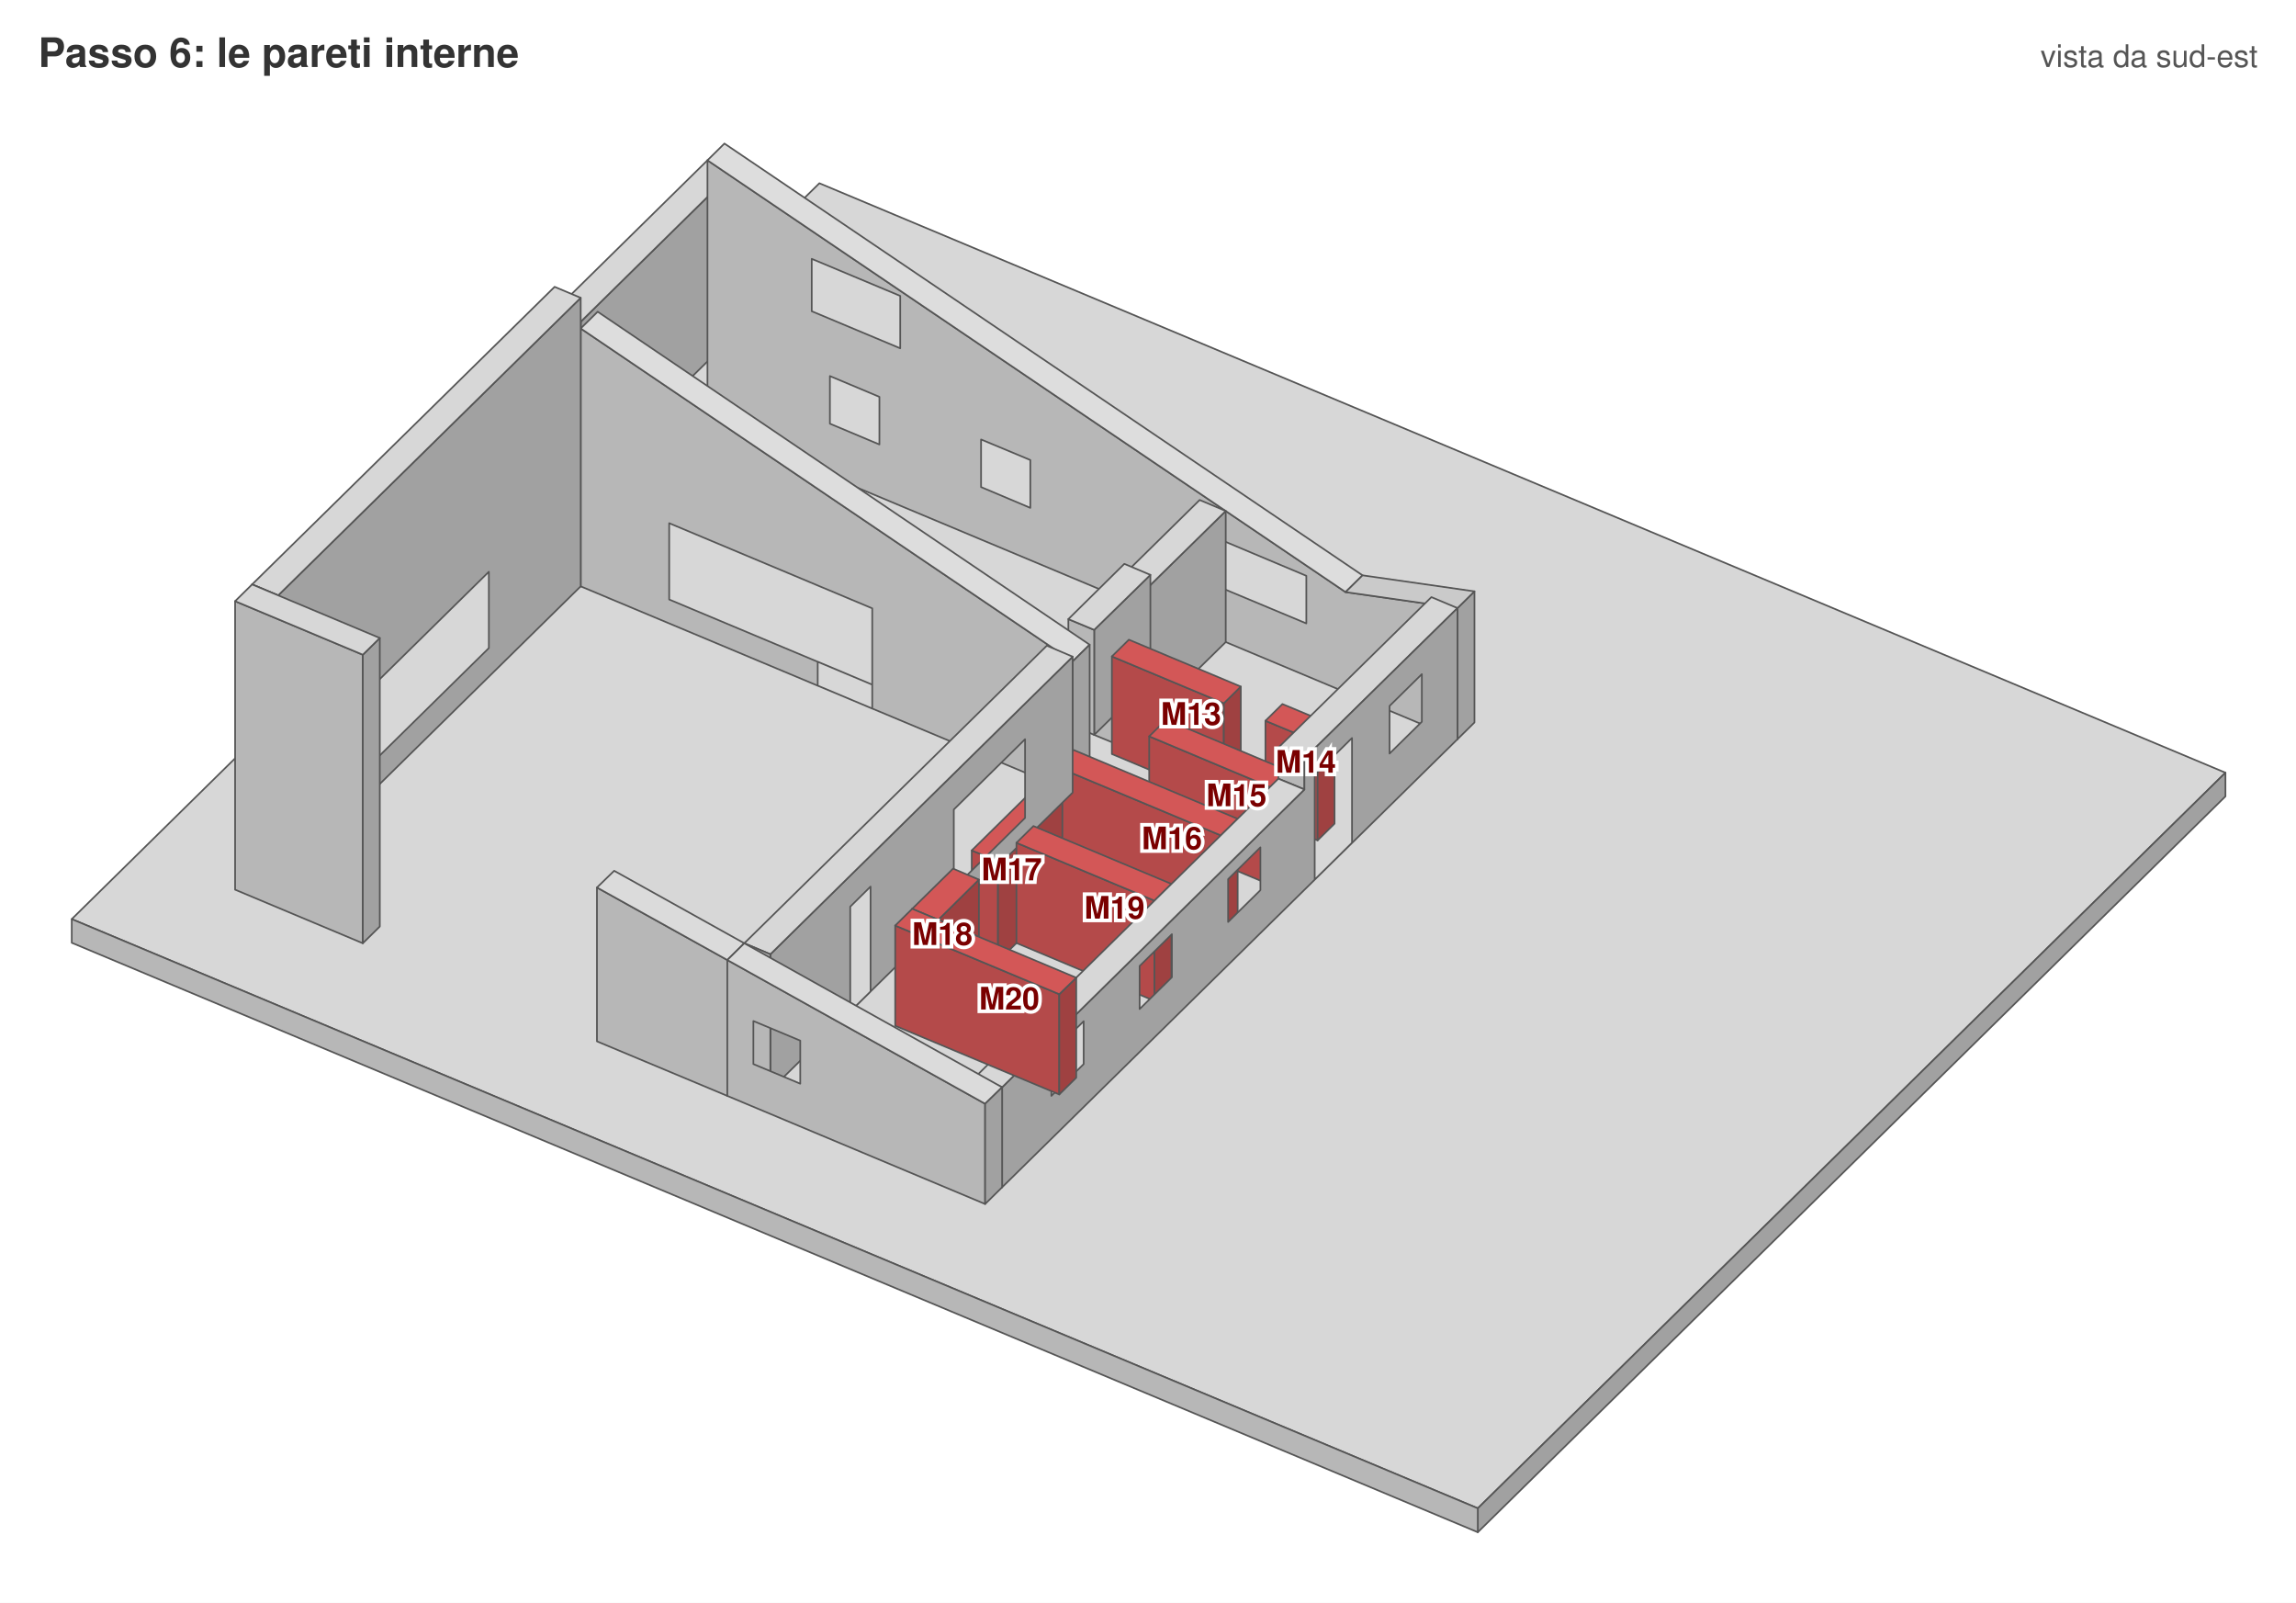
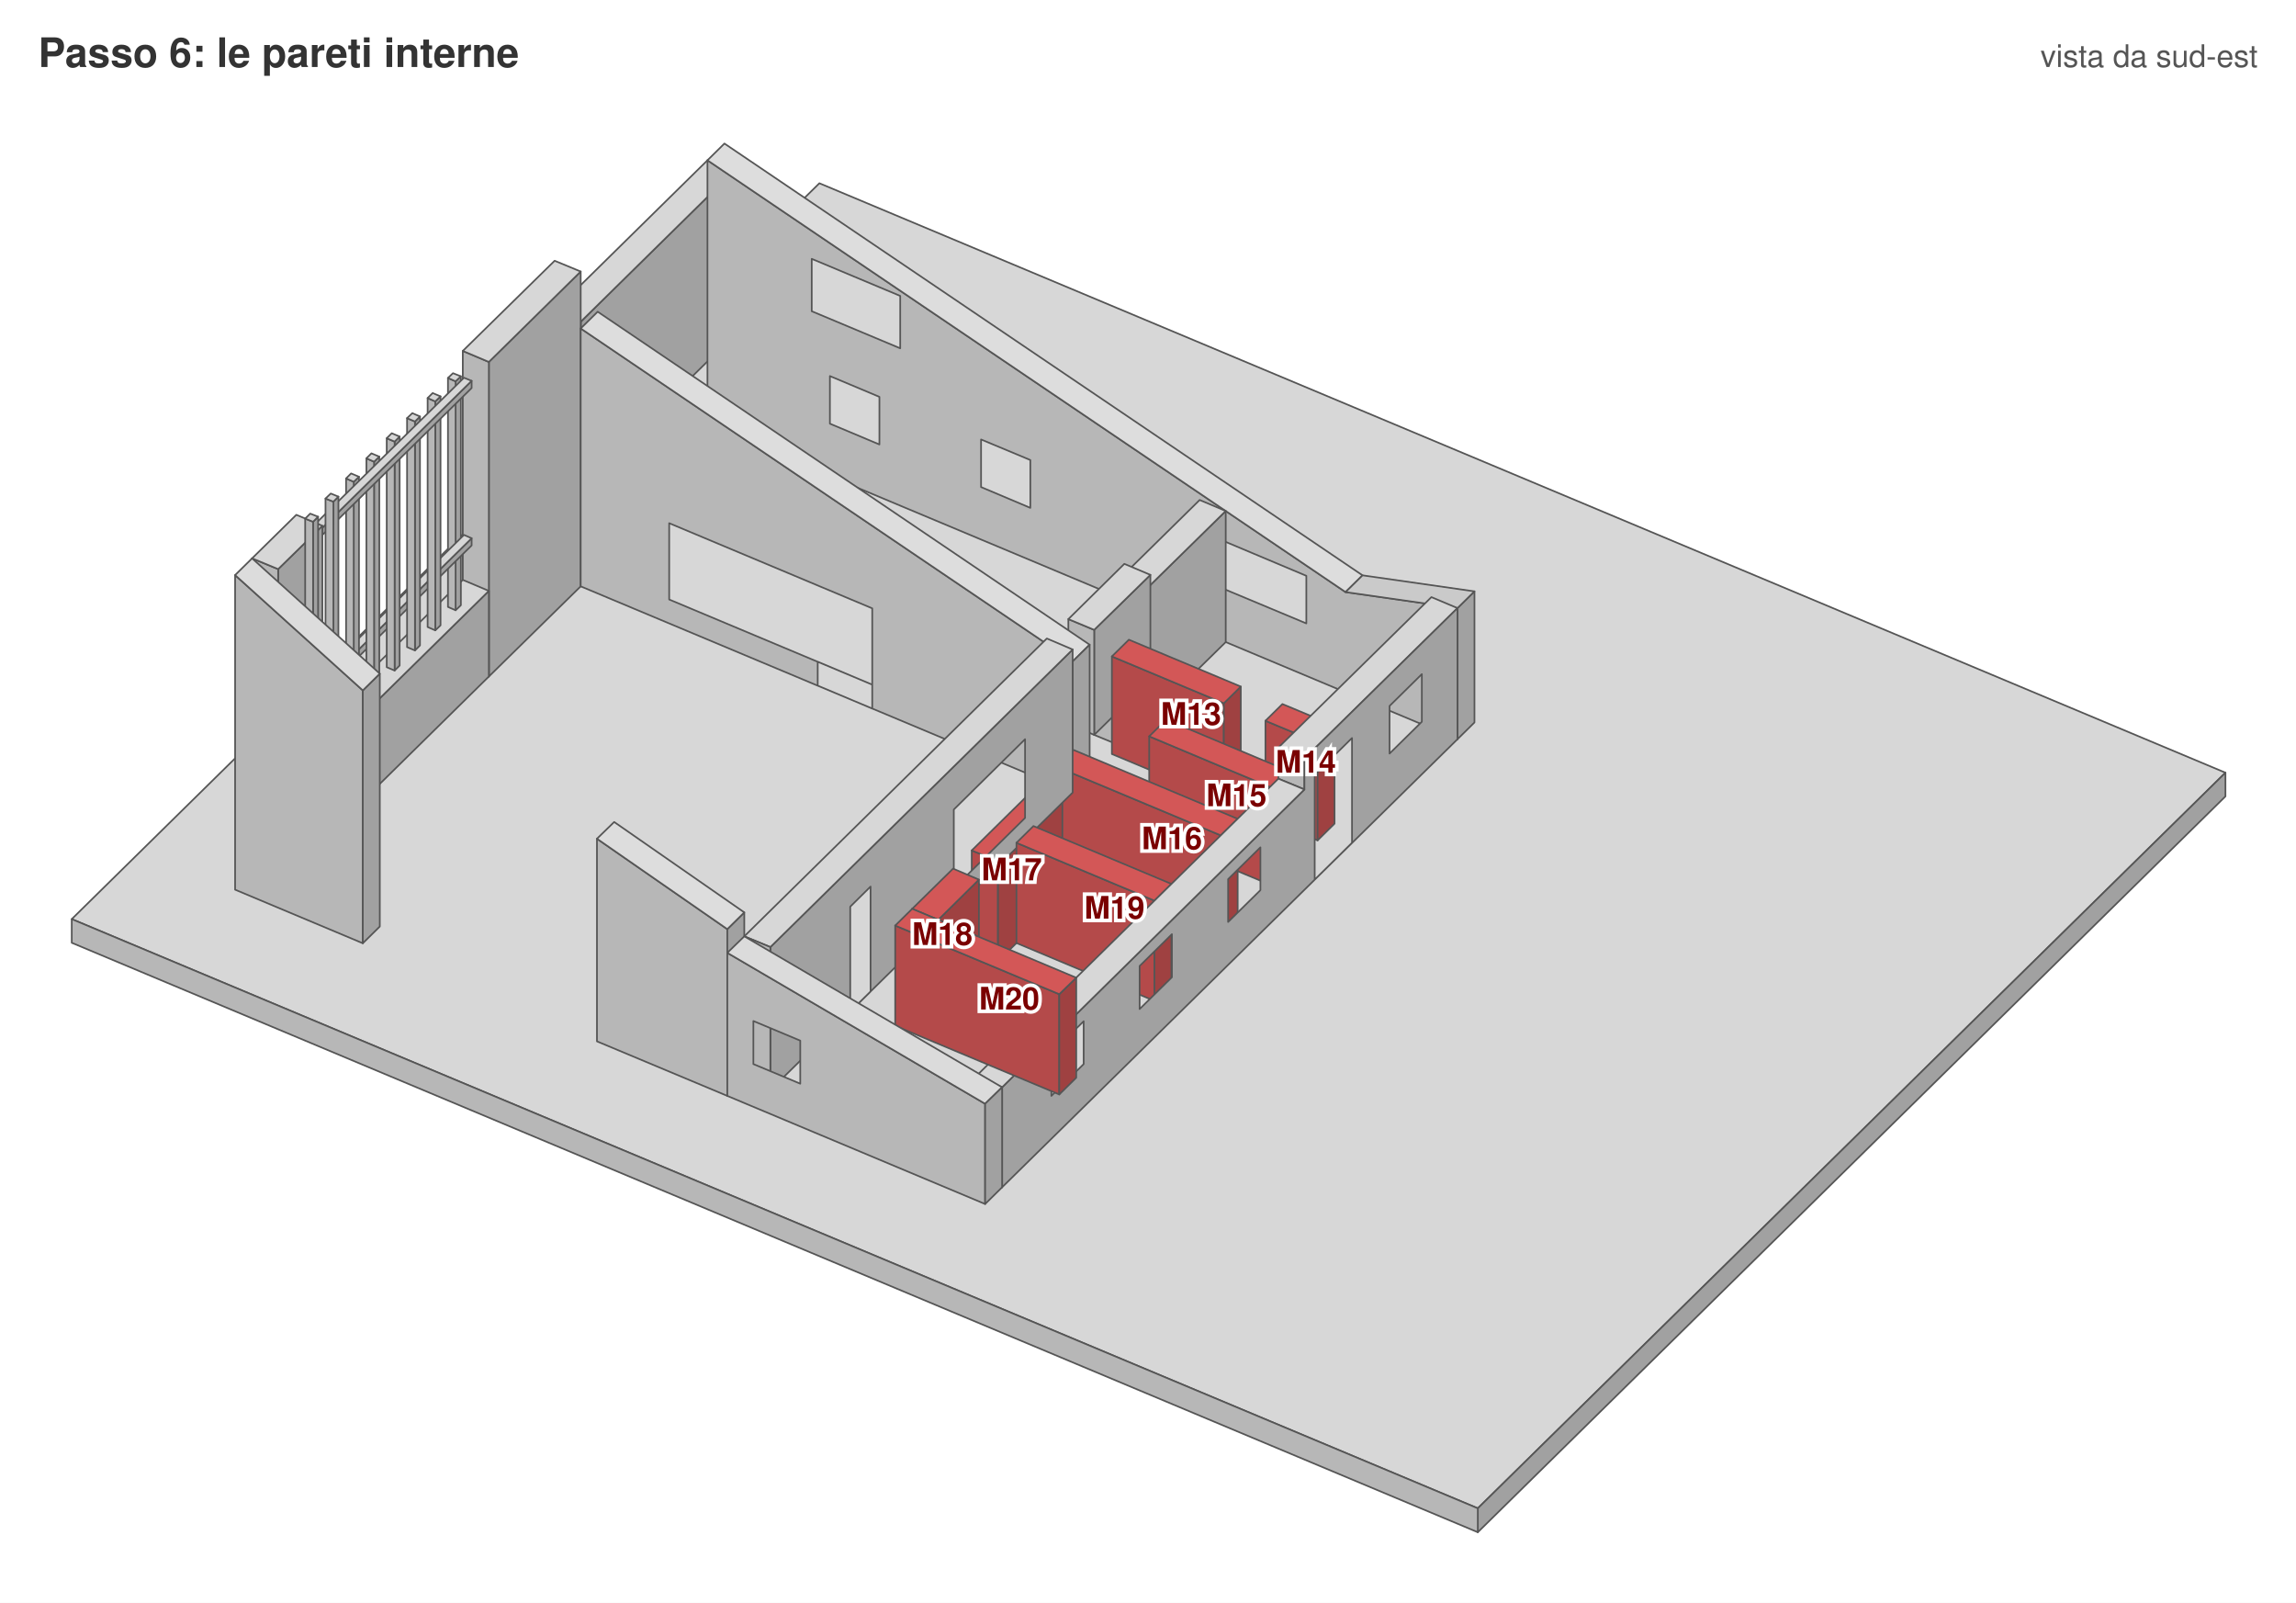
<svg xmlns="http://www.w3.org/2000/svg" viewBox="0 0 960 670" width="960" height="670">
  <rect width="100%" height="100%" fill="#ffffff" />
  <text x="16" y="28" font-family="Helvetica, Arial, sans-serif" font-size="17" font-weight="bold" fill="#333">Passo 6: le pareti interne</text>
  <path d="M 342.6 76.6 L 930.5 323.0 L 617.9 630.5 L 30.0 384.2 Z" fill="rgb(215,215,215)" fill-rule="evenodd" stroke="#555" stroke-width="0.7" stroke-linejoin="round" />
  <path d="M 930.5 332.9 L 617.9 640.5 L 617.9 630.5 L 930.5 323.0 Z" fill="rgb(161,161,161)" fill-rule="evenodd" stroke="#555" stroke-width="0.7" stroke-linejoin="round" />
  <path d="M 617.9 640.5 L 30.0 394.1 L 30.0 384.2 L 617.9 630.5 Z" fill="rgb(183,183,183)" fill-rule="evenodd" stroke="#555" stroke-width="0.7" stroke-linejoin="round" />
  <path d="M 306.7 182.2 L 242.8 245.1 L 242.8 134.5 L 306.7 71.6 Z M 303.2 163.8 L 276.9 189.6 L 276.9 169.7 L 303.2 143.8 Z" fill="rgb(161,161,161)" fill-rule="evenodd" stroke="#555" stroke-width="0.7" stroke-linejoin="round" />
  <path d="M 231.9 240.5 L 231.9 129.9 L 242.8 134.5 L 242.8 245.1 Z" fill="rgb(183,183,183)" fill-rule="evenodd" stroke="#555" stroke-width="0.7" stroke-linejoin="round" />
  <path d="M 231.9 129.9 L 295.8 67.0 L 306.7 71.6 L 242.8 134.5 Z" fill="rgb(215,215,215)" fill-rule="evenodd" stroke="#555" stroke-width="0.7" stroke-linejoin="round" />
  <path d="M 295.8 177.6 L 609.4 309.0 L 609.4 254.2 L 562.6 247.5 L 295.8 67.0 Z M 347.0 177.1 L 367.7 185.8 L 367.7 165.9 L 347.0 157.2 Z M 410.2 203.6 L 430.8 212.3 L 430.8 192.3 L 410.2 183.7 Z M 510.3 245.6 L 546.2 260.6 L 546.2 240.7 L 510.3 225.6 Z M 339.4 130.1 L 376.4 145.6 L 376.4 123.7 L 339.4 108.2 Z" fill="rgb(183,183,183)" fill-rule="evenodd" stroke="#555" stroke-width="0.7" stroke-linejoin="round" />
  <path d="M 569.7 240.5 L 302.9 60.0 L 295.8 67.0 L 562.6 247.5 Z" fill="rgb(221,221,221)" fill-rule="evenodd" stroke="#555" stroke-width="0.7" stroke-linejoin="round" />
  <path d="M 616.5 302.0 L 616.5 247.2 L 609.4 254.2 L 609.4 309.0 Z" fill="rgb(161,161,161)" fill-rule="evenodd" stroke="#555" stroke-width="0.7" stroke-linejoin="round" />
  <path d="M 616.5 247.2 L 569.7 240.5 L 562.6 247.5 L 609.4 254.2 Z" fill="rgb(202,202,202)" fill-rule="evenodd" stroke="#555" stroke-width="0.7" stroke-linejoin="round" />
  <path d="M 512.5 268.4 L 468.4 311.7 L 468.4 256.9 L 512.5 213.6 Z" fill="rgb(161,161,161)" fill-rule="evenodd" stroke="#555" stroke-width="0.7" stroke-linejoin="round" />
  <path d="M 457.5 252.4 L 501.6 209.0 L 512.5 213.6 L 468.4 256.9 Z" fill="rgb(215,215,215)" fill-rule="evenodd" stroke="#555" stroke-width="0.7" stroke-linejoin="round" />
  <path d="M 457.5 307.2 L 457.5 252.4 L 468.4 256.9 L 468.4 311.7 Z" fill="rgb(183,183,183)" fill-rule="evenodd" stroke="#555" stroke-width="0.7" stroke-linejoin="round" />
+   <path d="M 242.8 245.1 L 204.4 282.8 L 204.4 151.3 L 242.8 113.5 Z" fill="rgb(161,161,161)" fill-rule="evenodd" stroke="#555" stroke-width="0.7" stroke-linejoin="round" />
+   <path d="M 193.5 278.3 L 193.5 146.7 L 204.4 151.3 L 204.4 282.8 Z" fill="rgb(183,183,183)" fill-rule="evenodd" stroke="#555" stroke-width="0.7" stroke-linejoin="round" />
+   <path d="M 193.5 146.7 L 231.9 109.0 L 242.8 113.5 L 204.4 151.3 Z" fill="rgb(215,215,215)" fill-rule="evenodd" stroke="#555" stroke-width="0.7" stroke-linejoin="round" />
  <path d="M 481.0 284.1 L 457.5 307.2 L 457.5 263.3 L 481.0 240.3 Z" fill="rgb(161,161,161)" fill-rule="evenodd" stroke="#555" stroke-width="0.7" stroke-linejoin="round" />
  <path d="M 446.7 302.6 L 446.7 258.8 L 457.5 263.3 L 457.5 307.2 Z" fill="rgb(183,183,183)" fill-rule="evenodd" stroke="#555" stroke-width="0.7" stroke-linejoin="round" />
  <path d="M 446.7 258.8 L 470.1 235.7 L 481.0 240.3 L 457.5 263.3 Z" fill="rgb(215,215,215)" fill-rule="evenodd" stroke="#555" stroke-width="0.7" stroke-linejoin="round" />
  <path d="M 242.8 245.1 L 448.5 331.3 L 448.5 276.5 L 242.8 137.3 Z M 279.8 250.6 L 364.7 286.2 L 364.7 254.3 L 279.8 218.7 Z M 341.9 286.6 L 364.7 296.2 L 364.7 286.2 L 341.9 276.6 Z" fill="rgb(183,183,183)" fill-rule="evenodd" stroke="#555" stroke-width="0.7" stroke-linejoin="round" />
  <path d="M 455.6 269.5 L 249.9 130.3 L 242.8 137.3 L 448.5 276.5 Z" fill="rgb(221,221,221)" fill-rule="evenodd" stroke="#555" stroke-width="0.7" stroke-linejoin="round" />
  <path d="M 455.6 324.3 L 455.6 269.5 L 448.5 276.5 L 448.5 331.3 Z" fill="rgb(161,161,161)" fill-rule="evenodd" stroke="#555" stroke-width="0.7" stroke-linejoin="round" />
+   <path d="M 204.4 282.8 L 134.8 351.3 L 134.8 315.5 L 204.4 247.0 Z" fill="rgb(161,161,161)" fill-rule="evenodd" stroke="#555" stroke-width="0.7" stroke-linejoin="round" />
+   <path d="M 123.9 310.9 L 193.5 242.4 L 204.4 247.0 L 134.8 315.5 Z" fill="rgb(215,215,215)" fill-rule="evenodd" stroke="#555" stroke-width="0.7" stroke-linejoin="round" />
+   <path d="M 123.9 346.8 L 123.9 310.9 L 134.8 315.5 L 134.8 351.3 Z" fill="rgb(183,183,183)" fill-rule="evenodd" stroke="#555" stroke-width="0.7" stroke-linejoin="round" />
  <path d="M 464.9 315.2 L 511.7 334.8 L 511.7 294.0 L 464.9 274.4 Z" fill="rgb(180,74,74)" fill-rule="evenodd" stroke="#555" stroke-width="0.7" stroke-linejoin="round" />
  <path d="M 518.8 327.9 L 518.8 287.0 L 511.7 294.0 L 511.7 334.8 Z" fill="rgb(159,65,65)" fill-rule="evenodd" stroke="#555" stroke-width="0.7" stroke-linejoin="round" />
  <path d="M 518.8 287.0 L 472.0 267.4 L 464.9 274.4 L 511.7 294.0 Z" fill="rgb(211,87,87)" fill-rule="evenodd" stroke="#555" stroke-width="0.7" stroke-linejoin="round" />
-   <path d="M 242.8 245.1 L 116.3 369.5 L 116.3 248.9 L 242.8 124.5 Z M 204.4 270.9 L 134.8 339.4 L 134.8 307.5 L 204.4 239.0 Z" fill="rgb(161,161,161)" fill-rule="evenodd" stroke="#555" stroke-width="0.7" stroke-linejoin="round" />
-   <path d="M 105.4 244.3 L 231.9 119.9 L 242.8 124.5 L 116.3 248.9 Z" fill="rgb(215,215,215)" fill-rule="evenodd" stroke="#555" stroke-width="0.7" stroke-linejoin="round" />
-   <path d="M 105.4 364.9 L 105.4 244.3 L 116.3 248.9 L 116.3 369.5 Z" fill="rgb(183,183,183)" fill-rule="evenodd" stroke="#555" stroke-width="0.7" stroke-linejoin="round" />
+   <path d="M 192.7 253.0 L 190.5 255.1 L 190.5 159.4 L 192.7 157.3 Z" fill="rgb(161,161,161)" fill-rule="evenodd" stroke="#555" stroke-width="0.7" stroke-linejoin="round" />
+   <path d="M 187.3 253.7 L 187.3 158.0 L 190.5 159.4 L 190.5 255.1 Z" fill="rgb(183,183,183)" fill-rule="evenodd" stroke="#555" stroke-width="0.7" stroke-linejoin="round" />
+   <path d="M 187.3 158.0 L 189.4 156.0 L 192.7 157.3 L 190.5 159.4 Z" fill="rgb(215,215,215)" fill-rule="evenodd" stroke="#555" stroke-width="0.7" stroke-linejoin="round" />
+   <path d="M 197.2 228.0 L 127.6 296.5 L 127.6 293.5 L 197.2 225.0 Z" fill="rgb(161,161,161)" fill-rule="evenodd" stroke="#555" stroke-width="0.7" stroke-linejoin="round" />
+   <path d="M 124.3 292.1 L 194.0 223.6 L 197.2 225.0 L 127.6 293.5 Z" fill="rgb(215,215,215)" fill-rule="evenodd" stroke="#555" stroke-width="0.7" stroke-linejoin="round" />
+   <path d="M 124.3 295.1 L 124.3 292.1 L 127.6 293.5 L 127.6 296.5 Z" fill="rgb(183,183,183)" fill-rule="evenodd" stroke="#555" stroke-width="0.7" stroke-linejoin="round" />
+   <path d="M 184.2 261.4 L 182.0 263.5 L 182.0 167.8 L 184.2 165.7 Z" fill="rgb(161,161,161)" fill-rule="evenodd" stroke="#555" stroke-width="0.7" stroke-linejoin="round" />
+   <path d="M 178.8 262.1 L 178.8 166.4 L 182.0 167.8 L 182.0 263.5 Z" fill="rgb(183,183,183)" fill-rule="evenodd" stroke="#555" stroke-width="0.7" stroke-linejoin="round" />
+   <path d="M 178.8 166.4 L 180.9 164.3 L 184.2 165.7 L 182.0 167.8 Z" fill="rgb(215,215,215)" fill-rule="evenodd" stroke="#555" stroke-width="0.7" stroke-linejoin="round" />
  <path d="M 529.1 342.1 L 550.9 351.3 L 550.9 310.4 L 529.1 301.3 Z" fill="rgb(180,74,74)" fill-rule="evenodd" stroke="#555" stroke-width="0.7" stroke-linejoin="round" />
  <path d="M 558.0 344.3 L 558.0 303.4 L 550.9 310.4 L 550.9 351.3 Z" fill="rgb(159,65,65)" fill-rule="evenodd" stroke="#555" stroke-width="0.7" stroke-linejoin="round" />
  <path d="M 558.0 303.4 L 536.2 294.3 L 529.1 301.3 L 550.9 310.4 Z" fill="rgb(211,87,87)" fill-rule="evenodd" stroke="#555" stroke-width="0.7" stroke-linejoin="round" />
+   <path d="M 175.6 269.8 L 173.5 271.9 L 173.5 176.2 L 175.6 174.1 Z" fill="rgb(161,161,161)" fill-rule="evenodd" stroke="#555" stroke-width="0.7" stroke-linejoin="round" />
+   <path d="M 170.2 270.5 L 170.2 174.8 L 173.5 176.2 L 173.5 271.9 Z" fill="rgb(183,183,183)" fill-rule="evenodd" stroke="#555" stroke-width="0.7" stroke-linejoin="round" />
+   <path d="M 170.2 174.8 L 172.4 172.7 L 175.6 174.1 L 173.5 176.2 Z" fill="rgb(215,215,215)" fill-rule="evenodd" stroke="#555" stroke-width="0.7" stroke-linejoin="round" />
  <path d="M 480.5 348.7 L 531.7 370.1 L 531.7 329.3 L 480.5 307.8 Z" fill="rgb(180,74,74)" fill-rule="evenodd" stroke="#555" stroke-width="0.7" stroke-linejoin="round" />
  <path d="M 538.8 363.1 L 538.8 322.3 L 531.7 329.3 L 531.7 370.1 Z" fill="rgb(159,65,65)" fill-rule="evenodd" stroke="#555" stroke-width="0.7" stroke-linejoin="round" />
  <path d="M 538.8 322.3 L 487.6 300.8 L 480.5 307.8 L 531.7 329.3 Z" fill="rgb(211,87,87)" fill-rule="evenodd" stroke="#555" stroke-width="0.7" stroke-linejoin="round" />
+   <path d="M 167.1 278.2 L 165.0 280.3 L 165.0 184.6 L 167.1 182.5 Z" fill="rgb(161,161,161)" fill-rule="evenodd" stroke="#555" stroke-width="0.7" stroke-linejoin="round" />
+   <path d="M 161.7 278.9 L 161.7 183.2 L 165.0 184.6 L 165.0 280.3 Z" fill="rgb(183,183,183)" fill-rule="evenodd" stroke="#555" stroke-width="0.7" stroke-linejoin="round" />
+   <path d="M 161.7 183.2 L 163.8 181.1 L 167.1 182.5 L 165.0 184.6 Z" fill="rgb(215,215,215)" fill-rule="evenodd" stroke="#555" stroke-width="0.7" stroke-linejoin="round" />
+   <path d="M 158.6 286.5 L 156.4 288.6 L 156.4 193.0 L 158.6 190.9 Z" fill="rgb(161,161,161)" fill-rule="evenodd" stroke="#555" stroke-width="0.7" stroke-linejoin="round" />
+   <path d="M 153.2 287.3 L 153.2 191.6 L 156.4 193.0 L 156.4 288.6 Z" fill="rgb(183,183,183)" fill-rule="evenodd" stroke="#555" stroke-width="0.7" stroke-linejoin="round" />
+   <path d="M 153.2 191.6 L 155.3 189.5 L 158.6 190.9 L 156.4 193.0 Z" fill="rgb(215,215,215)" fill-rule="evenodd" stroke="#555" stroke-width="0.7" stroke-linejoin="round" />
  <path d="M 441.8 362.4 L 510.4 391.1 L 510.4 349.2 L 441.8 320.5 Z" fill="rgb(180,74,74)" fill-rule="evenodd" stroke="#555" stroke-width="0.7" stroke-linejoin="round" />
  <path d="M 517.5 384.1 L 517.5 342.3 L 510.4 349.2 L 510.4 391.1 Z" fill="rgb(159,65,65)" fill-rule="evenodd" stroke="#555" stroke-width="0.7" stroke-linejoin="round" />
  <path d="M 517.5 342.3 L 448.9 313.5 L 441.8 320.5 L 510.4 349.2 Z" fill="rgb(211,87,87)" fill-rule="evenodd" stroke="#555" stroke-width="0.7" stroke-linejoin="round" />
+   <path d="M 150.1 294.9 L 147.9 297.0 L 147.9 201.4 L 150.1 199.3 Z" fill="rgb(161,161,161)" fill-rule="evenodd" stroke="#555" stroke-width="0.7" stroke-linejoin="round" />
+   <path d="M 144.7 295.7 L 144.7 200.0 L 147.9 201.4 L 147.9 297.0 Z" fill="rgb(183,183,183)" fill-rule="evenodd" stroke="#555" stroke-width="0.7" stroke-linejoin="round" />
+   <path d="M 144.7 200.0 L 146.8 197.9 L 150.1 199.3 L 147.9 201.4 Z" fill="rgb(215,215,215)" fill-rule="evenodd" stroke="#555" stroke-width="0.7" stroke-linejoin="round" />
+   <path d="M 197.2 162.2 L 127.6 230.7 L 127.6 227.7 L 197.2 159.2 Z" fill="rgb(161,161,161)" fill-rule="evenodd" stroke="#555" stroke-width="0.7" stroke-linejoin="round" />
+   <path d="M 124.3 226.4 L 194.0 157.9 L 197.2 159.2 L 127.6 227.7 Z" fill="rgb(215,215,215)" fill-rule="evenodd" stroke="#555" stroke-width="0.7" stroke-linejoin="round" />
+   <path d="M 124.3 229.3 L 124.3 226.4 L 127.6 227.7 L 127.6 230.7 Z" fill="rgb(183,183,183)" fill-rule="evenodd" stroke="#555" stroke-width="0.7" stroke-linejoin="round" />
+   <path d="M 141.5 303.3 L 139.4 305.4 L 139.4 209.7 L 141.5 207.6 Z" fill="rgb(161,161,161)" fill-rule="evenodd" stroke="#555" stroke-width="0.7" stroke-linejoin="round" />
+   <path d="M 136.1 304.1 L 136.1 208.4 L 139.4 209.7 L 139.4 305.4 Z" fill="rgb(183,183,183)" fill-rule="evenodd" stroke="#555" stroke-width="0.7" stroke-linejoin="round" />
+   <path d="M 136.1 208.4 L 138.3 206.3 L 141.5 207.6 L 139.4 209.7 Z" fill="rgb(215,215,215)" fill-rule="evenodd" stroke="#555" stroke-width="0.7" stroke-linejoin="round" />
  <path d="M 444.2 375.3 L 417.2 401.9 L 417.2 360.0 L 444.2 333.5 Z" fill="rgb(159,65,65)" fill-rule="evenodd" stroke="#555" stroke-width="0.7" stroke-linejoin="round" />
  <path d="M 406.3 397.3 L 406.3 355.5 L 417.2 360.0 L 417.2 401.9 Z" fill="rgb(180,74,74)" fill-rule="evenodd" stroke="#555" stroke-width="0.7" stroke-linejoin="round" />
  <path d="M 406.3 355.5 L 433.3 328.9 L 444.2 333.5 L 417.2 360.0 Z" fill="rgb(211,87,87)" fill-rule="evenodd" stroke="#555" stroke-width="0.7" stroke-linejoin="round" />
-   <path d="M 448.5 331.3 L 322.1 455.7 L 322.1 398.9 L 448.5 274.5 Z M 428.6 341.9 L 398.8 371.3 L 398.8 338.4 L 428.6 309.0 Z M 364.0 414.5 L 355.5 422.9 L 355.5 379.0 L 364.0 370.6 Z" fill="rgb(161,161,161)" fill-rule="evenodd" stroke="#555" stroke-width="0.7" stroke-linejoin="round" />
-   <path d="M 311.2 394.3 L 437.7 269.9 L 448.5 274.5 L 322.1 398.9 Z" fill="rgb(215,215,215)" fill-rule="evenodd" stroke="#555" stroke-width="0.7" stroke-linejoin="round" />
-   <path d="M 311.2 451.2 L 311.2 394.3 L 322.1 398.9 L 322.1 455.7 Z" fill="rgb(183,183,183)" fill-rule="evenodd" stroke="#555" stroke-width="0.7" stroke-linejoin="round" />
+   <path d="M 134.8 351.3 L 116.3 369.5 L 116.3 237.9 L 134.8 219.8 Z" fill="rgb(161,161,161)" fill-rule="evenodd" stroke="#555" stroke-width="0.7" stroke-linejoin="round" />
+   <path d="M 105.4 364.9 L 105.4 233.4 L 116.3 237.9 L 116.3 369.5 Z" fill="rgb(183,183,183)" fill-rule="evenodd" stroke="#555" stroke-width="0.7" stroke-linejoin="round" />
+   <path d="M 105.4 233.4 L 123.9 215.2 L 134.8 219.8 L 116.3 237.9 Z" fill="rgb(215,215,215)" fill-rule="evenodd" stroke="#555" stroke-width="0.7" stroke-linejoin="round" />
+   <path d="M 133.0 311.7 L 130.9 313.8 L 130.9 218.1 L 133.0 216.0 Z" fill="rgb(161,161,161)" fill-rule="evenodd" stroke="#555" stroke-width="0.7" stroke-linejoin="round" />
+   <path d="M 127.6 312.4 L 127.6 216.8 L 130.9 218.1 L 130.9 313.8 Z" fill="rgb(183,183,183)" fill-rule="evenodd" stroke="#555" stroke-width="0.7" stroke-linejoin="round" />
+   <path d="M 127.6 216.8 L 129.7 214.7 L 133.0 216.0 L 130.9 218.1 Z" fill="rgb(215,215,215)" fill-rule="evenodd" stroke="#555" stroke-width="0.7" stroke-linejoin="round" />
+   <path d="M 448.5 331.3 L 322.1 455.7 L 322.1 395.9 L 448.5 271.5 Z M 428.6 341.9 L 398.8 371.3 L 398.8 338.4 L 428.6 309.0 Z M 364.0 414.5 L 355.5 422.9 L 355.5 379.0 L 364.0 370.6 Z" fill="rgb(161,161,161)" fill-rule="evenodd" stroke="#555" stroke-width="0.7" stroke-linejoin="round" />
+   <path d="M 311.2 391.4 L 437.7 266.9 L 448.5 271.5 L 322.1 395.9 Z" fill="rgb(215,215,215)" fill-rule="evenodd" stroke="#555" stroke-width="0.7" stroke-linejoin="round" />
+   <path d="M 311.2 451.2 L 311.2 391.4 L 322.1 395.9 L 322.1 455.7 Z" fill="rgb(183,183,183)" fill-rule="evenodd" stroke="#555" stroke-width="0.7" stroke-linejoin="round" />
  <path d="M 425.0 394.2 L 482.7 418.4 L 482.7 376.5 L 425.0 352.3 Z" fill="rgb(180,74,74)" fill-rule="evenodd" stroke="#555" stroke-width="0.7" stroke-linejoin="round" />
  <path d="M 489.8 411.4 L 489.8 369.5 L 482.7 376.5 L 482.7 418.4 Z" fill="rgb(159,65,65)" fill-rule="evenodd" stroke="#555" stroke-width="0.7" stroke-linejoin="round" />
  <path d="M 489.8 369.5 L 432.1 345.3 L 425.0 352.3 L 482.7 376.5 Z" fill="rgb(211,87,87)" fill-rule="evenodd" stroke="#555" stroke-width="0.7" stroke-linejoin="round" />
  <path d="M 534.5 312.5 L 598.5 249.6 L 609.4 254.2 L 545.4 317.1 Z" fill="rgb(215,215,215)" fill-rule="evenodd" stroke="#555" stroke-width="0.7" stroke-linejoin="round" />
  <path d="M 534.5 325.5 L 534.5 312.5 L 545.4 317.1 L 545.4 330.0 Z" fill="rgb(183,183,183)" fill-rule="evenodd" stroke="#555" stroke-width="0.7" stroke-linejoin="round" />
  <path d="M 609.4 309.0 L 419.0 496.3 L 419.0 454.5 L 545.4 330.0 L 545.4 317.1 L 609.4 254.2 Z M 594.5 301.7 L 581.0 315.0 L 581.0 295.1 L 594.5 281.8 Z M 565.3 352.3 L 549.7 367.7 L 549.7 323.9 L 565.3 308.5 Z M 527.0 372.1 L 513.5 385.4 L 513.5 367.5 L 527.0 354.2 Z M 490.0 408.5 L 476.5 421.8 L 476.5 403.8 L 490.0 390.5 Z M 453.1 444.8 L 439.6 458.1 L 439.6 440.2 L 453.1 426.9 Z" fill="rgb(161,161,161)" fill-rule="evenodd" stroke="#555" stroke-width="0.7" stroke-linejoin="round" />
  <path d="M 408.1 449.9 L 534.5 325.5 L 545.4 330.0 L 419.0 454.5 Z" fill="rgb(215,215,215)" fill-rule="evenodd" stroke="#555" stroke-width="0.7" stroke-linejoin="round" />
  <path d="M 408.1 491.8 L 408.1 449.9 L 419.0 454.5 L 419.0 496.3 Z" fill="rgb(183,183,183)" fill-rule="evenodd" stroke="#555" stroke-width="0.7" stroke-linejoin="round" />
-   <path d="M 98.3 371.9 L 151.7 394.3 L 151.7 273.7 L 98.3 251.3 Z" fill="rgb(183,183,183)" fill-rule="evenodd" stroke="#555" stroke-width="0.7" stroke-linejoin="round" />
-   <path d="M 158.8 387.3 L 158.8 266.7 L 151.7 273.7 L 151.7 394.3 Z" fill="rgb(161,161,161)" fill-rule="evenodd" stroke="#555" stroke-width="0.7" stroke-linejoin="round" />
-   <path d="M 158.8 266.7 L 105.4 244.3 L 98.3 251.3 L 151.7 273.7 Z" fill="rgb(215,215,215)" fill-rule="evenodd" stroke="#555" stroke-width="0.7" stroke-linejoin="round" />
+   <path d="M 98.3 371.9 L 151.7 394.3 L 151.7 288.6 L 98.3 240.4 Z" fill="rgb(183,183,183)" fill-rule="evenodd" stroke="#555" stroke-width="0.7" stroke-linejoin="round" />
+   <path d="M 158.8 387.3 L 158.8 281.6 L 151.7 288.6 L 151.7 394.3 Z" fill="rgb(161,161,161)" fill-rule="evenodd" stroke="#555" stroke-width="0.7" stroke-linejoin="round" />
+   <path d="M 158.8 281.6 L 105.4 233.4 L 98.3 240.4 L 151.7 288.6 Z" fill="rgb(220,220,220)" fill-rule="evenodd" stroke="#555" stroke-width="0.7" stroke-linejoin="round" />
  <path d="M 409.3 409.6 L 392.3 426.3 L 392.3 384.5 L 409.3 367.7 Z" fill="rgb(159,65,65)" fill-rule="evenodd" stroke="#555" stroke-width="0.7" stroke-linejoin="round" />
  <path d="M 381.4 421.8 L 381.4 379.9 L 392.3 384.5 L 392.3 426.3 Z" fill="rgb(180,74,74)" fill-rule="evenodd" stroke="#555" stroke-width="0.7" stroke-linejoin="round" />
  <path d="M 381.4 379.9 L 398.5 363.1 L 409.3 367.7 L 392.3 384.5 Z" fill="rgb(211,87,87)" fill-rule="evenodd" stroke="#555" stroke-width="0.7" stroke-linejoin="round" />
  <path d="M 374.3 428.8 L 442.9 457.5 L 442.9 415.6 L 374.3 386.9 Z" fill="rgb(180,74,74)" fill-rule="evenodd" stroke="#555" stroke-width="0.7" stroke-linejoin="round" />
  <path d="M 450.0 450.5 L 450.0 408.7 L 442.9 415.6 L 442.9 457.5 Z" fill="rgb(159,65,65)" fill-rule="evenodd" stroke="#555" stroke-width="0.7" stroke-linejoin="round" />
  <path d="M 450.0 408.7 L 381.4 379.9 L 374.3 386.9 L 442.9 415.6 Z" fill="rgb(211,87,87)" fill-rule="evenodd" stroke="#555" stroke-width="0.7" stroke-linejoin="round" />
-   <path d="M 249.6 435.3 L 304.1 458.1 L 304.1 401.3 L 249.6 371.0 Z" fill="rgb(183,183,183)" fill-rule="evenodd" stroke="#555" stroke-width="0.7" stroke-linejoin="round" />
-   <path d="M 311.2 451.2 L 311.2 394.3 L 304.1 401.3 L 304.1 458.1 Z" fill="rgb(161,161,161)" fill-rule="evenodd" stroke="#555" stroke-width="0.7" stroke-linejoin="round" />
-   <path d="M 311.2 394.3 L 256.8 364.0 L 249.6 371.0 L 304.1 401.3 Z" fill="rgb(219,219,219)" fill-rule="evenodd" stroke="#555" stroke-width="0.7" stroke-linejoin="round" />
-   <path d="M 304.1 458.1 L 411.9 503.3 L 411.9 461.4 L 304.1 401.3 Z M 315.0 444.8 L 334.6 453.0 L 334.6 435.0 L 315.0 426.8 Z" fill="rgb(183,183,183)" fill-rule="evenodd" stroke="#555" stroke-width="0.7" stroke-linejoin="round" />
-   <path d="M 419.0 454.5 L 311.2 394.3 L 304.1 401.3 L 411.9 461.4 Z" fill="rgb(219,219,219)" fill-rule="evenodd" stroke="#555" stroke-width="0.7" stroke-linejoin="round" />
+   <path d="M 249.6 435.3 L 304.1 458.1 L 304.1 388.4 L 249.6 350.6 Z" fill="rgb(183,183,183)" fill-rule="evenodd" stroke="#555" stroke-width="0.7" stroke-linejoin="round" />
+   <path d="M 311.2 451.2 L 311.2 381.4 L 304.1 388.4 L 304.1 458.1 Z" fill="rgb(161,161,161)" fill-rule="evenodd" stroke="#555" stroke-width="0.7" stroke-linejoin="round" />
+   <path d="M 311.2 381.4 L 256.8 343.6 L 249.6 350.6 L 304.1 388.4 Z" fill="rgb(221,221,221)" fill-rule="evenodd" stroke="#555" stroke-width="0.7" stroke-linejoin="round" />
+   <path d="M 304.1 458.1 L 411.9 503.3 L 411.9 461.4 L 304.1 398.3 Z M 315.0 444.8 L 334.6 453.0 L 334.6 435.0 L 315.0 426.8 Z" fill="rgb(183,183,183)" fill-rule="evenodd" stroke="#555" stroke-width="0.7" stroke-linejoin="round" />
+   <path d="M 419.0 454.5 L 311.2 391.4 L 304.1 398.3 L 411.9 461.4 Z" fill="rgb(219,219,219)" fill-rule="evenodd" stroke="#555" stroke-width="0.7" stroke-linejoin="round" />
  <path d="M 419.0 496.3 L 419.0 454.5 L 411.9 461.4 L 411.9 503.3 Z" fill="rgb(161,161,161)" fill-rule="evenodd" stroke="#555" stroke-width="0.7" stroke-linejoin="round" />
  <text x="498" y="303" font-family="Helvetica, Arial, sans-serif" font-size="13" font-weight="bold" fill="#7a0000" text-anchor="middle" stroke="#fff" stroke-width="3" paint-order="stroke">M13</text>
  <text x="546" y="323" font-family="Helvetica, Arial, sans-serif" font-size="13" font-weight="bold" fill="#7a0000" text-anchor="middle" stroke="#fff" stroke-width="3" paint-order="stroke">M14</text>
  <text x="517" y="337" font-family="Helvetica, Arial, sans-serif" font-size="13" font-weight="bold" fill="#7a0000" text-anchor="middle" stroke="#fff" stroke-width="3" paint-order="stroke">M15</text>
  <text x="490" y="355" font-family="Helvetica, Arial, sans-serif" font-size="13" font-weight="bold" fill="#7a0000" text-anchor="middle" stroke="#fff" stroke-width="3" paint-order="stroke">M16</text>
  <text x="423" y="368" font-family="Helvetica, Arial, sans-serif" font-size="13" font-weight="bold" fill="#7a0000" text-anchor="middle" stroke="#fff" stroke-width="3" paint-order="stroke">M17</text>
  <text x="466" y="384" font-family="Helvetica, Arial, sans-serif" font-size="13" font-weight="bold" fill="#7a0000" text-anchor="middle" stroke="#fff" stroke-width="3" paint-order="stroke">M19</text>
  <text x="394" y="395" font-family="Helvetica, Arial, sans-serif" font-size="13" font-weight="bold" fill="#7a0000" text-anchor="middle" stroke="#fff" stroke-width="3" paint-order="stroke">M18</text>
  <text x="422" y="422" font-family="Helvetica, Arial, sans-serif" font-size="13" font-weight="bold" fill="#7a0000" text-anchor="middle" stroke="#fff" stroke-width="3" paint-order="stroke">M20</text>
  <text x="944" y="28" font-family="Helvetica, Arial, sans-serif" font-size="13" fill="#555" text-anchor="end">vista da sud-est</text>
</svg>
